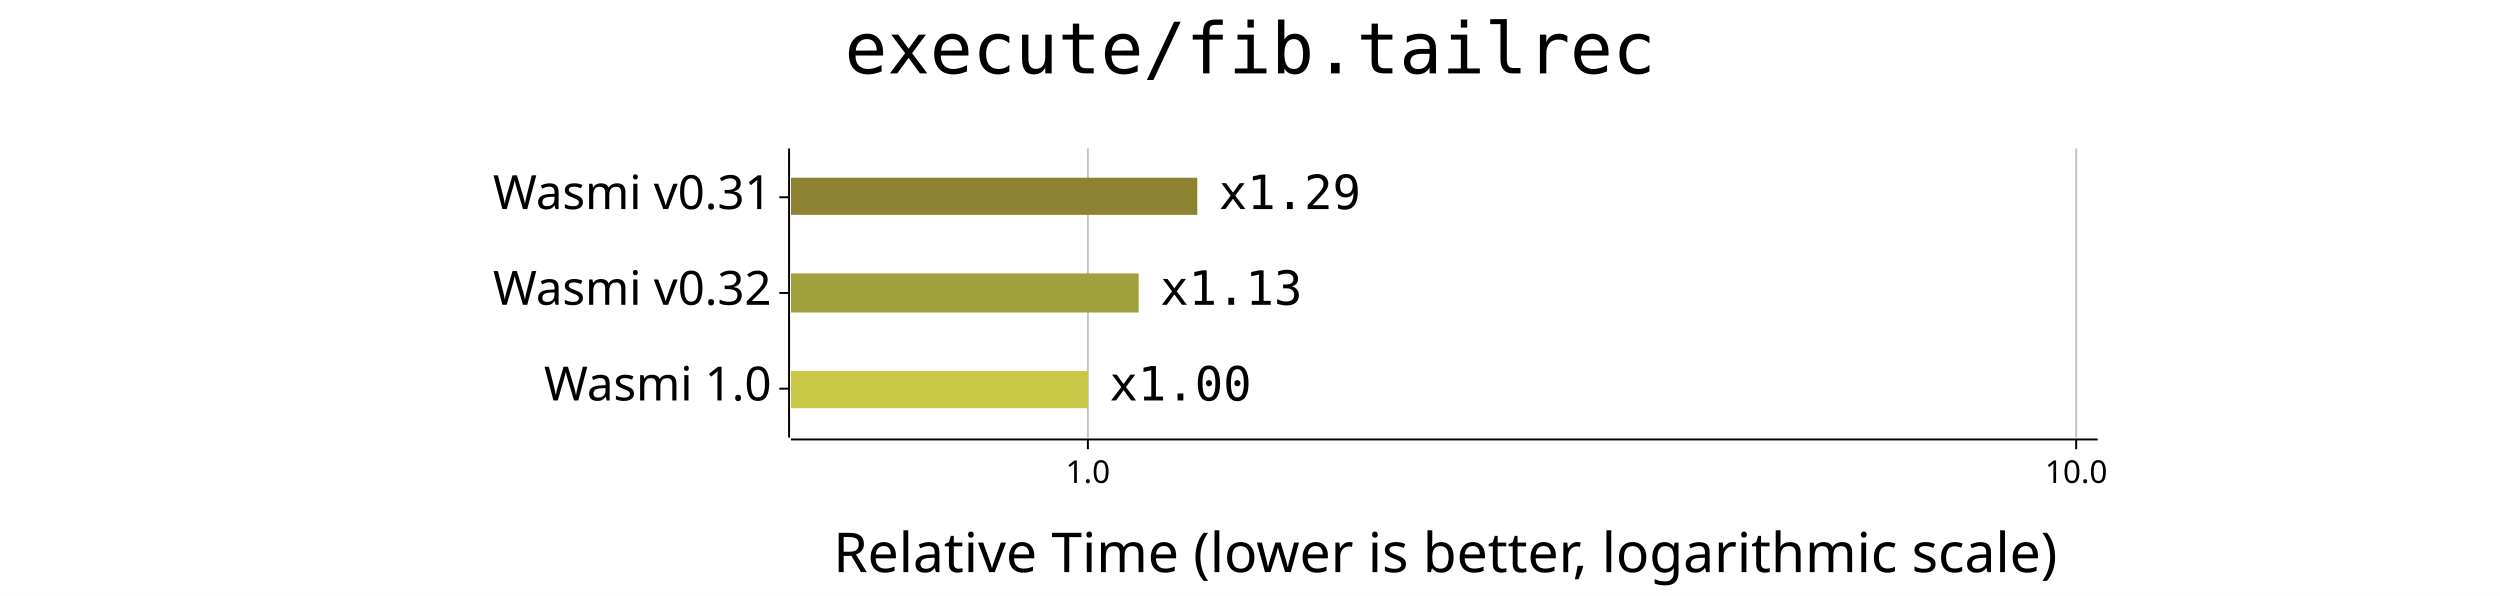
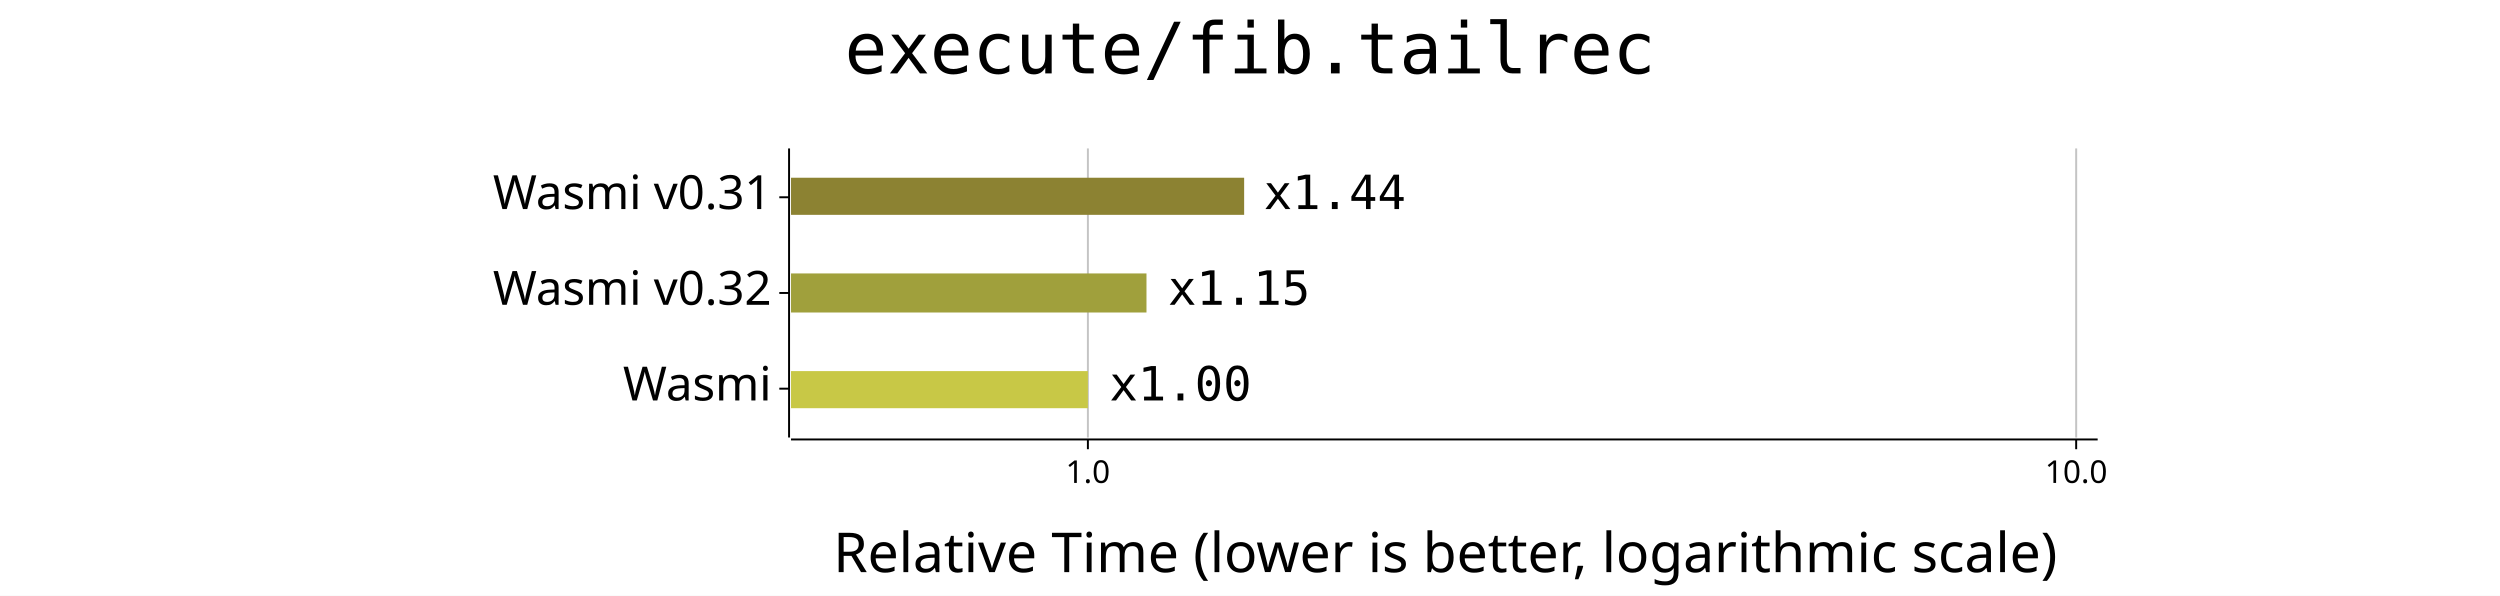
<svg xmlns="http://www.w3.org/2000/svg" width="1280" height="305" viewBox="0 0 1280 305">
  <rect x="0" y="0" width="1280" height="305" opacity="1" fill="#FFFFFF" stroke="none" />
  <text x="640" y="10" dy="0.76em" text-anchor="middle" font-family="monospace" font-size="36.29" opacity="1" fill="#000000">
execute/fib.tailrec
</text>
  <line opacity="0.1" stroke="#000000" stroke-width="1" x1="557" y1="224" x2="557" y2="76" />
  <line opacity="0.1" stroke="#000000" stroke-width="1" x1="1063" y1="224" x2="1063" y2="76" />
  <text x="5" y="150" dy="0.76em" text-anchor="middle" font-family="sans-serif" font-size="28.226" opacity="1" fill="#000000" transform="rotate(270, 5, 150)">

</text>
  <text x="740" y="300" dy="-0.5ex" text-anchor="middle" font-family="sans-serif" font-size="28.226" opacity="1" fill="#000000">
Relative Time (lower is better, logarithmic scale)
</text>
  <line opacity="0.15" stroke="#000000" stroke-width="1" x1="557" y1="224" x2="557" y2="76" />
  <line opacity="0.15" stroke="#000000" stroke-width="1" x1="1063" y1="224" x2="1063" y2="76" />
  <polyline fill="none" opacity="1" stroke="#000000" stroke-width="1" points="404,76 404,224 " />
  <text x="395" y="199" dy="0.5ex" text-anchor="end" font-family="sans-serif" font-size="24.194" opacity="1" fill="#000000">
- Wasmi 1.0
+ Wasmi
</text>
  <polyline fill="none" opacity="1" stroke="#000000" stroke-width="1" points="399,199 404,199 " />
  <text x="395" y="150" dy="0.5ex" text-anchor="end" font-family="sans-serif" font-size="24.194" opacity="1" fill="#000000">
Wasmi v0.32
</text>
  <polyline fill="none" opacity="1" stroke="#000000" stroke-width="1" points="399,150 404,150 " />
  <text x="395" y="101" dy="0.5ex" text-anchor="end" font-family="sans-serif" font-size="24.194" opacity="1" fill="#000000">
Wasmi v0.31
</text>
  <polyline fill="none" opacity="1" stroke="#000000" stroke-width="1" points="399,101 404,101 " />
  <polyline fill="none" opacity="1" stroke="#000000" stroke-width="1" points="405,225 1074,225 " />
  <text x="557" y="235" dy="0.76em" text-anchor="middle" font-family="sans-serif" font-size="16.129" opacity="1" fill="#000000">
1.0
</text>
  <polyline fill="none" opacity="1" stroke="#000000" stroke-width="1" points="557,225 557,230 " />
  <text x="1063" y="235" dy="0.76em" text-anchor="middle" font-family="sans-serif" font-size="16.129" opacity="1" fill="#000000">
10.0
</text>
  <polyline fill="none" opacity="1" stroke="#000000" stroke-width="1" points="1063,225 1063,230 " />
-   <rect x="405" y="91" width="208" height="19" opacity="1" fill="#8C8232" stroke="none" />
-   <rect x="405" y="140" width="178" height="20" opacity="1" fill="#A0A03C" stroke="none" />
+   <rect x="405" y="140" width="182" height="20" opacity="1" fill="#A0A03C" stroke="none" />
+   <rect x="405" y="91" width="232" height="19" opacity="1" fill="#8C8232" stroke="none" />
  <rect x="405" y="190" width="152" height="19" opacity="1" fill="#C8C846" stroke="none" />
  <text x="568" y="199" dy="0.5ex" text-anchor="start" font-family="monospace" font-size="24.194" opacity="1" fill="#000000">
x1.00
</text>
-   <text x="594" y="150" dy="0.5ex" text-anchor="start" font-family="monospace" font-size="24.194" opacity="1" fill="#000000">
- x1.13
+   <text x="598" y="150" dy="0.5ex" text-anchor="start" font-family="monospace" font-size="24.194" opacity="1" fill="#000000">
+ x1.15
</text>
-   <text x="624" y="101" dy="0.5ex" text-anchor="start" font-family="monospace" font-size="24.194" opacity="1" fill="#000000">
- x1.29
+   <text x="647" y="101" dy="0.5ex" text-anchor="start" font-family="monospace" font-size="24.194" opacity="1" fill="#000000">
+ x1.44
</text>
</svg>
